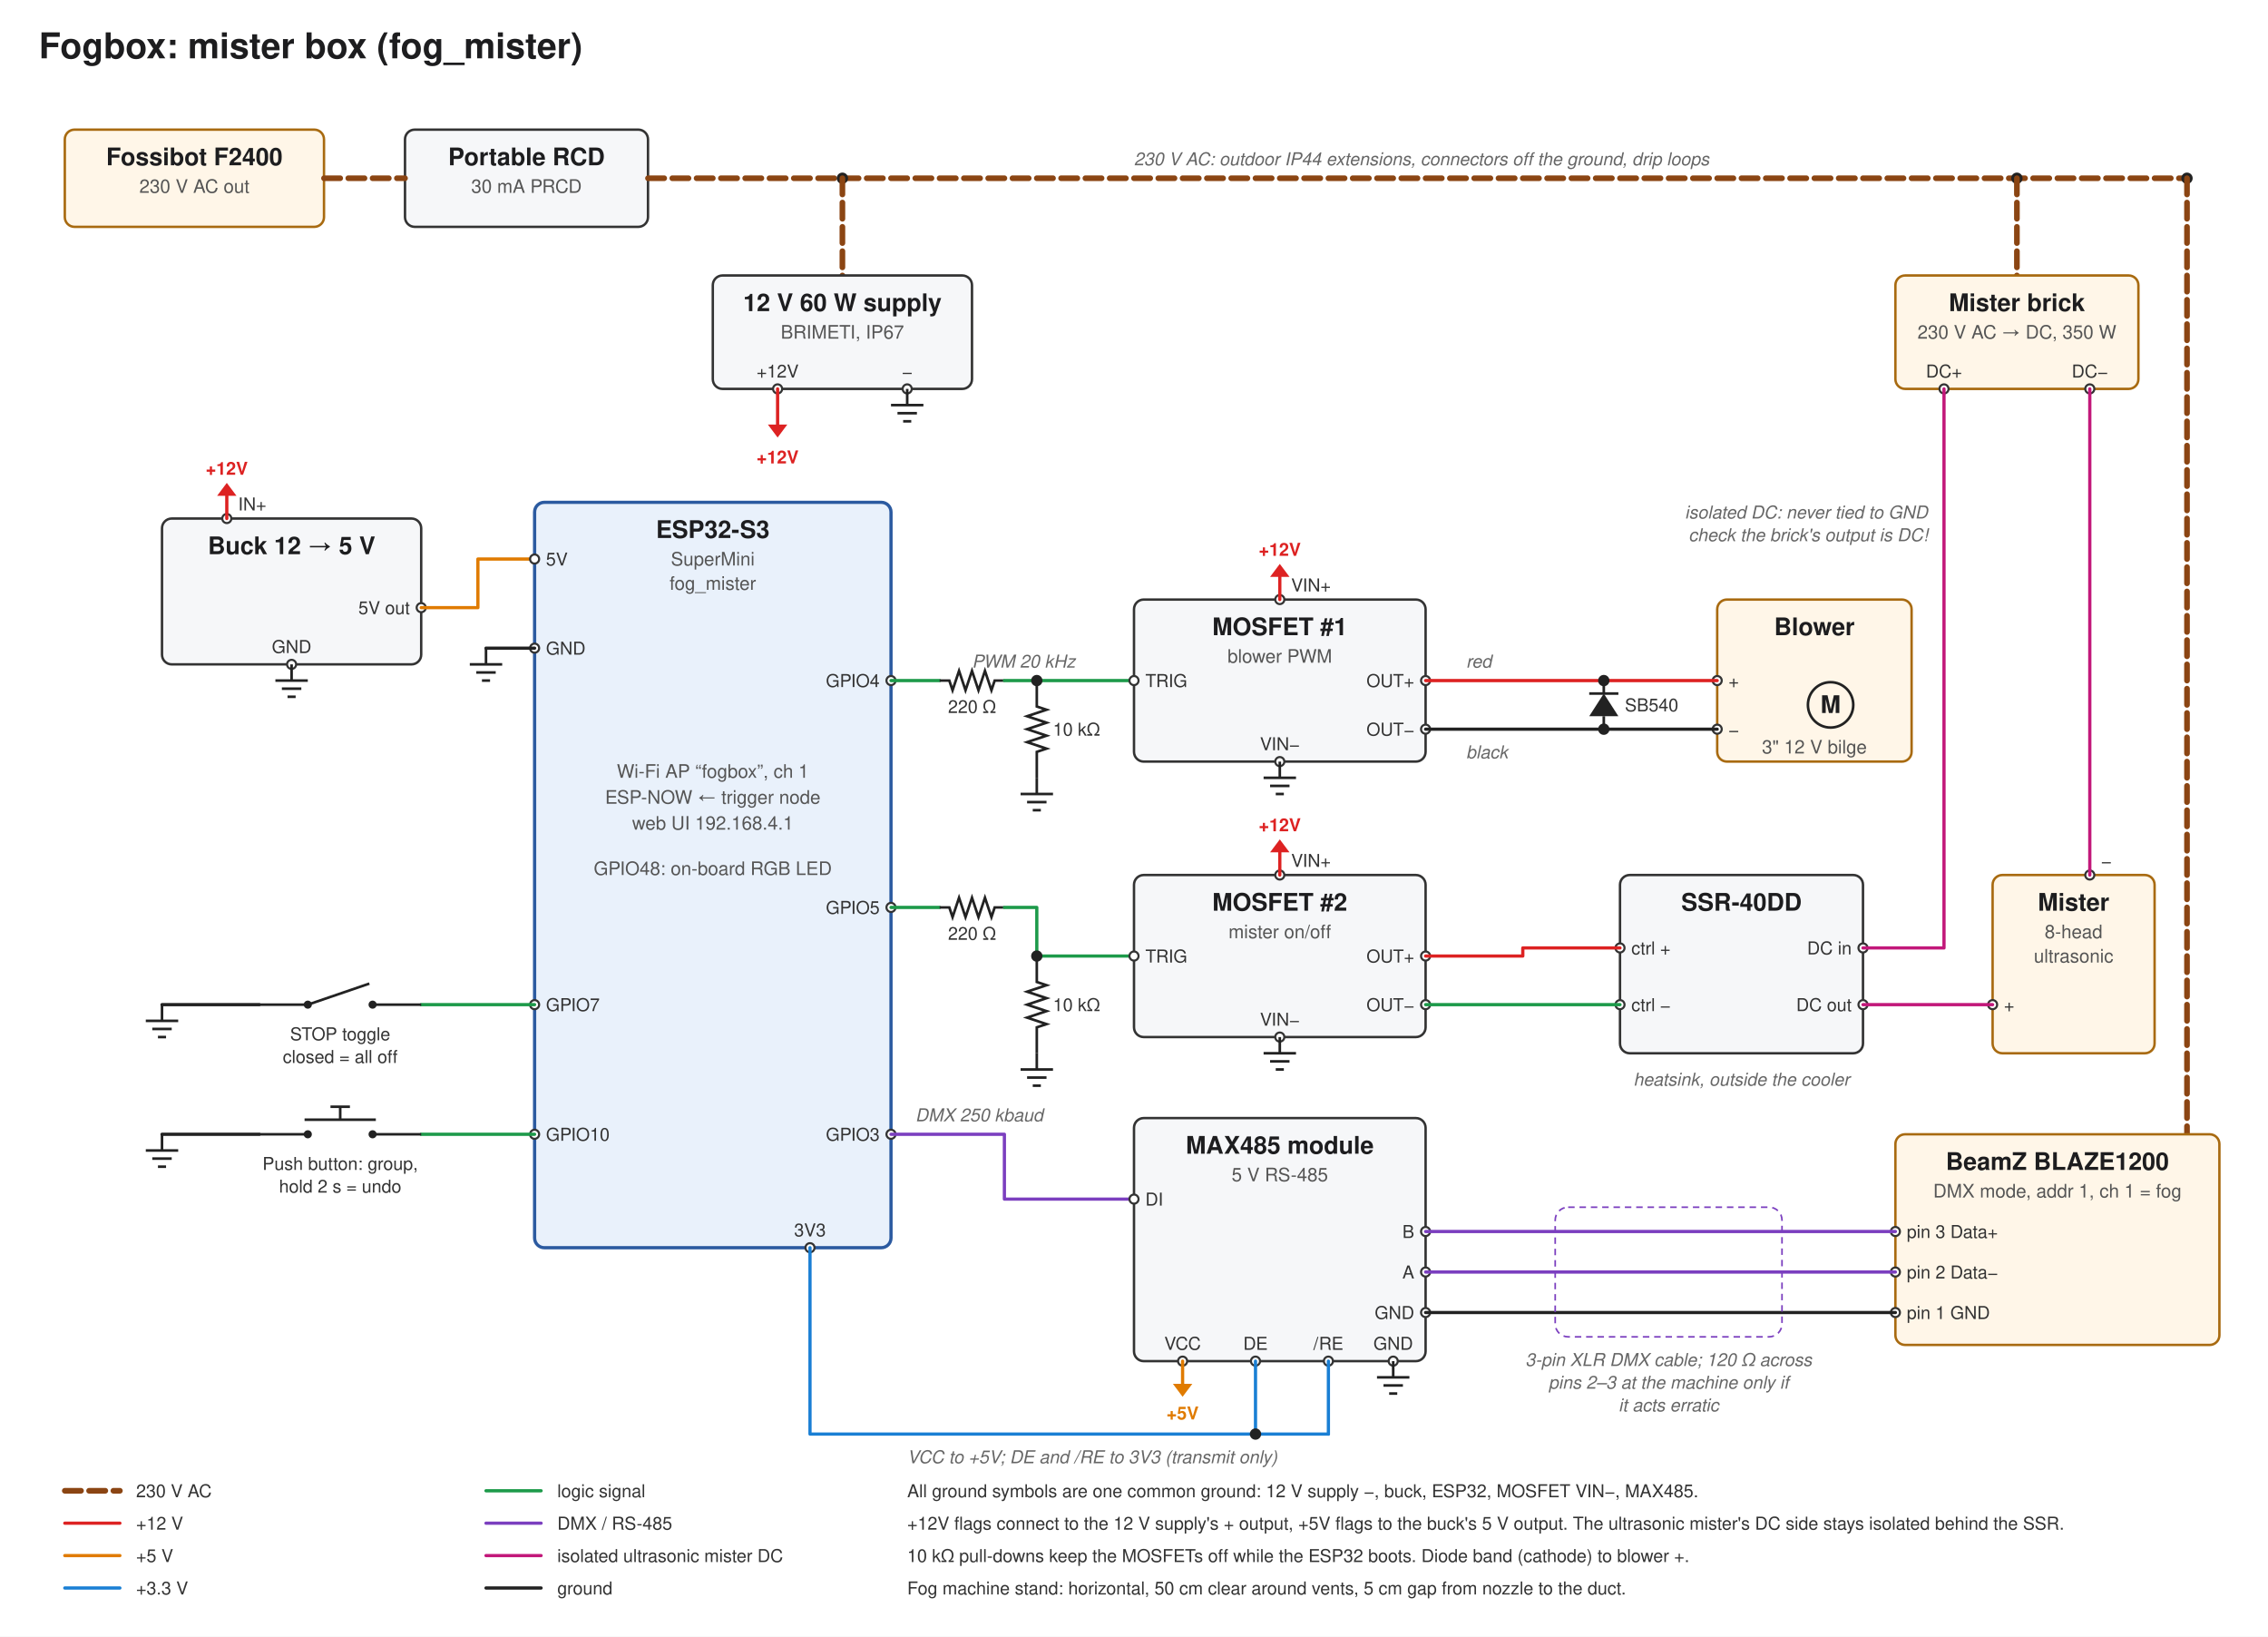
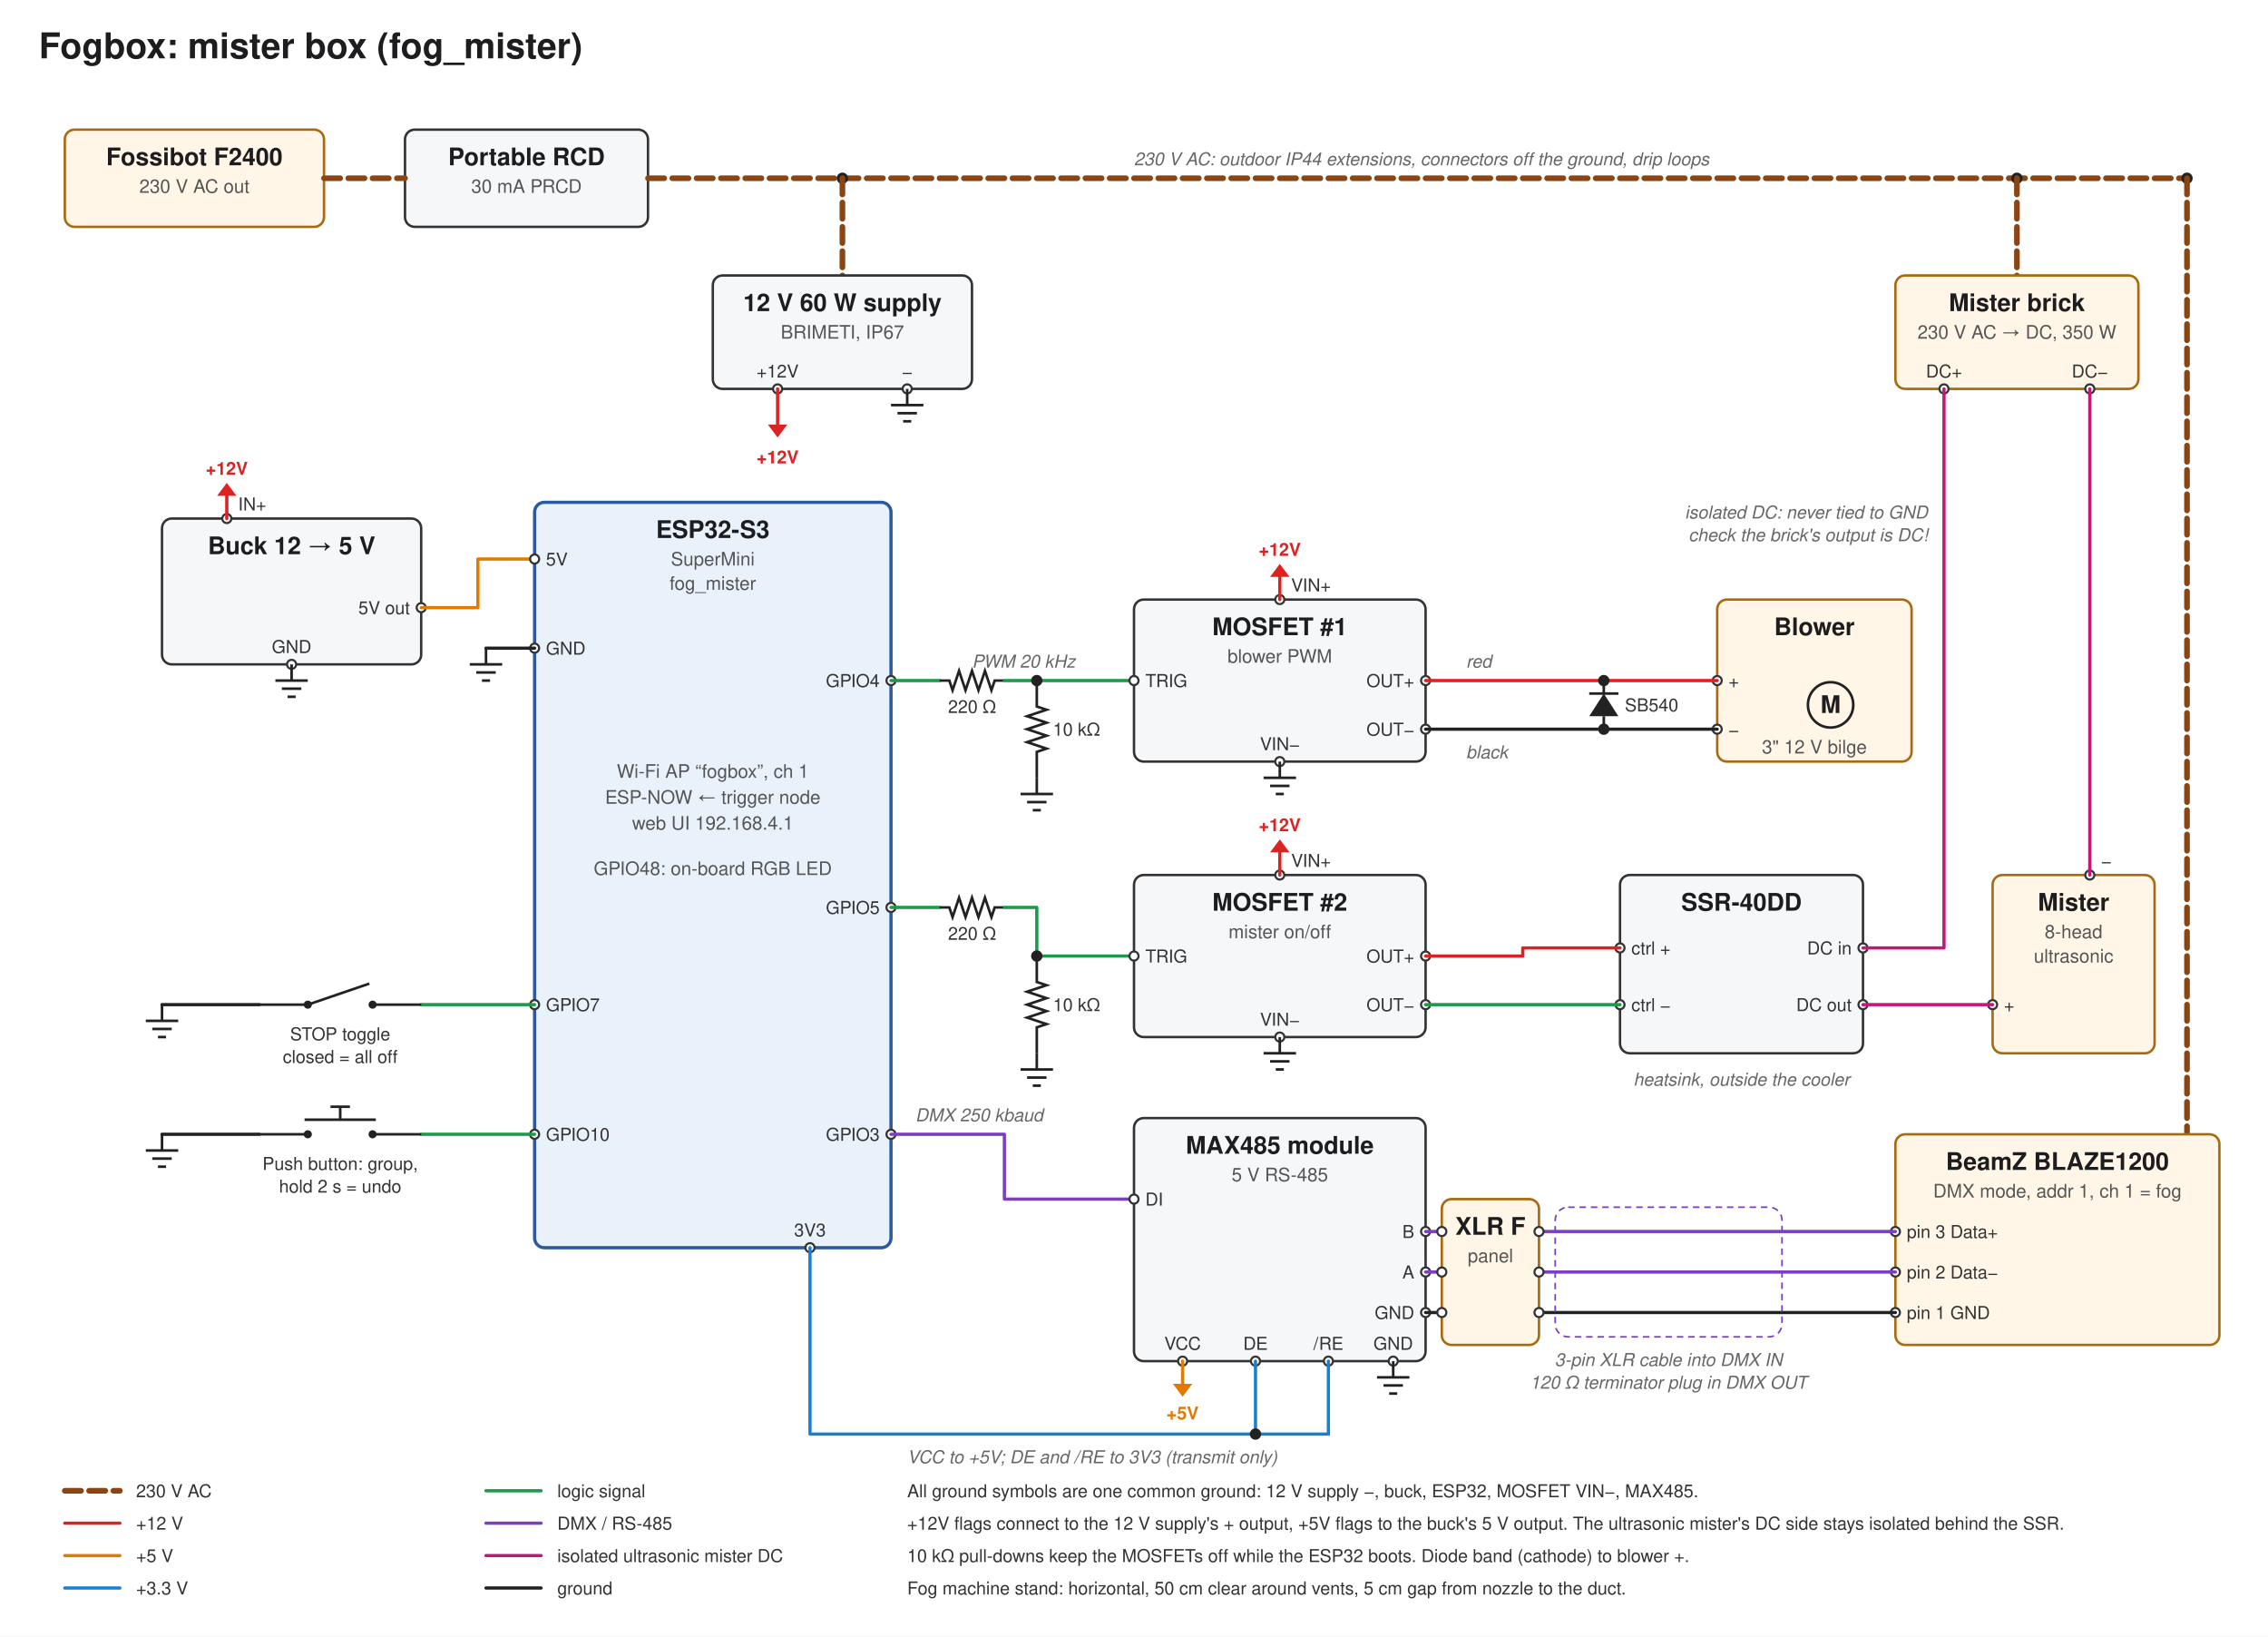
<svg xmlns="http://www.w3.org/2000/svg" viewBox="0 0 1400 1010" width="1400" height="1010">
  <style>
text{font-family:Helvetica,Arial,sans-serif;fill:#1d1d1f}
.t{font-size:15px;font-weight:bold}
.s{font-size:11.5px;fill:#555}
.p{font-size:11px;fill:#333}
.n{font-size:11px;fill:#666;font-style:italic}
.h{font-size:22px;font-weight:bold}
.box{fill:#f6f7f9;stroke:#333;stroke-width:1.5}
.mcu{fill:#e9f1fb;stroke:#2b5aa0;stroke-width:2}
.dev{fill:#fff6e8;stroke:#a86a10;stroke-width:1.5}
.w{fill:none;stroke-width:2;stroke-linejoin:round;stroke-linecap:round}
.mains{stroke:#8b4513;stroke-width:3.5;stroke-dasharray:10 5}
.v12{stroke:#d22}
.v5{stroke:#e07b00}
.v33{stroke:#1a7fd4}
.sig{stroke:#1d9a4a}
.dmx{stroke:#7b3fbf}
.iso{stroke:#c2187a}
.gnd{stroke:#222}
.c{fill:none;stroke:#222;stroke-width:1.6}
.cable{fill:none;stroke:#7b3fbf;stroke-width:1;stroke-dasharray:4 3}
</style>
  <rect width="1400" height="1010" fill="#fff" />
  <text x="24" y="36" class="h" text-anchor="start">Fogbox: mister box (fog_mister)</text>
  <g transform="translate(0,40)">
    <rect x="40" y="40" width="160" height="60" rx="6" class="dev" />
    <text x="120.0" y="62" class="t" text-anchor="middle">Fossibot F2400</text>
    <text x="120.0" y="79" class="s" text-anchor="middle">230 V AC out</text>
    <rect x="250" y="40" width="150" height="60" rx="6" class="box" />
    <text x="325.0" y="62" class="t" text-anchor="middle">Portable RCD</text>
    <text x="325.0" y="79" class="s" text-anchor="middle">30 mA PRCD</text>
    <polyline points="200,70 250,70" class="w mains" />
    <polyline points="400,70 1350,70" class="w mains" />
    <text x="700" y="62" class="n" text-anchor="start">230 V AC: outdoor IP44 extensions, connectors off the ground, drip loops</text>
    <circle cx="520" cy="70" r="3.5" fill="#222" />
    <polyline points="520,70 520,130" class="w mains" />
    <circle cx="1245" cy="70" r="3.5" fill="#222" />
    <polyline points="1245,70 1245,130" class="w mains" />
    <circle cx="1350" cy="70" r="3.5" fill="#222" />
    <polyline points="1350,70 1350,660" class="w mains" />
    <rect x="440" y="130" width="160" height="70" rx="6" class="box" />
    <text x="520.0" y="152" class="t" text-anchor="middle">12 V 60 W supply</text>
    <text x="520.0" y="169" class="s" text-anchor="middle">BRIMETI, IP67</text>
    <circle cx="480" cy="200" r="2.8" fill="#fff" stroke="#333" stroke-width="1.3" />
    <text x="480" y="193" class="p" text-anchor="middle">+12V</text>
    <circle cx="560" cy="200" r="2.8" fill="#fff" stroke="#333" stroke-width="1.3" />
    <text x="560" y="193" class="p" text-anchor="middle">−</text>
    <polyline points="480,200 480,222" class="w v12" />
    <path d="M474,222 h12 l-6,8 z" fill="#d22" />
    <text x="480" y="246" class="p" text-anchor="middle" style="fill:#d22;font-weight:bold">+12V</text>
    <path d="M560,200 v10 M550,210 h20 M554,215 h12 M557.5,220 h5" class="c" />
    <rect x="100" y="280" width="160" height="90" rx="6" class="box" />
    <text x="180.0" y="302" class="t" text-anchor="middle">Buck 12 → 5 V</text>
    <circle cx="140" cy="280" r="2.8" fill="#fff" stroke="#333" stroke-width="1.3" />
    <text x="147" y="275" class="p" text-anchor="start">IN+</text>
    <polyline points="140,280 140,266" class="w v12" />
    <path d="M134,266 h12 l-6,-8 z" fill="#d22" />
    <text x="140" y="253" class="p" text-anchor="middle" style="fill:#d22;font-weight:bold">+12V</text>
    <circle cx="180" cy="370" r="2.8" fill="#fff" stroke="#333" stroke-width="1.3" />
    <text x="180" y="363" class="p" text-anchor="middle">GND</text>
    <path d="M180,370 v10 M170,380 h20 M174,385 h12 M177.5,390 h5" class="c" />
    <circle cx="260" cy="335" r="2.8" fill="#fff" stroke="#333" stroke-width="1.3" />
    <text x="253" y="339" class="p" text-anchor="end">5V out</text>
    <polyline points="260,335 295,335 295,305 330,305" class="w v5" />
    <rect x="330" y="270" width="220" height="460" rx="6" class="mcu" />
    <text x="440.0" y="292" class="t" text-anchor="middle">ESP32-S3</text>
    <text x="440.0" y="309" class="s" text-anchor="middle">SuperMini</text>
    <text x="440.0" y="324" class="s" text-anchor="middle">fog_mister</text>
    <text x="440" y="440" class="s" text-anchor="middle">Wi-Fi AP “fogbox”, ch 1</text>
    <text x="440" y="456" class="s" text-anchor="middle">ESP-NOW ← trigger node</text>
    <text x="440" y="472" class="s" text-anchor="middle">web UI 192.168.4.1</text>
    <text x="440" y="500" class="s" text-anchor="middle">GPIO48: on-board RGB LED</text>
    <circle cx="330" cy="305" r="2.8" fill="#fff" stroke="#333" stroke-width="1.3" />
    <text x="337" y="309" class="p" text-anchor="start">5V</text>
    <circle cx="330" cy="360" r="2.8" fill="#fff" stroke="#333" stroke-width="1.3" />
    <text x="337" y="364" class="p" text-anchor="start">GND</text>
    <polyline points="330,360 300,360" class="w gnd" />
    <path d="M300,360 v10 M290,370 h20 M294,375 h12 M297.5,380 h5" class="c" />
    <circle cx="330" cy="580" r="2.8" fill="#fff" stroke="#333" stroke-width="1.3" />
    <text x="337" y="584" class="p" text-anchor="start">GPIO7</text>
    <circle cx="330" cy="660" r="2.8" fill="#fff" stroke="#333" stroke-width="1.3" />
    <text x="337" y="664" class="p" text-anchor="start">GPIO10</text>
    <circle cx="550" cy="380" r="2.8" fill="#fff" stroke="#333" stroke-width="1.3" />
    <text x="543" y="384" class="p" text-anchor="end">GPIO4</text>
    <circle cx="550" cy="520" r="2.8" fill="#fff" stroke="#333" stroke-width="1.3" />
    <text x="543" y="524" class="p" text-anchor="end">GPIO5</text>
    <circle cx="550" cy="660" r="2.8" fill="#fff" stroke="#333" stroke-width="1.3" />
    <text x="543" y="664" class="p" text-anchor="end">GPIO3</text>
    <circle cx="500" cy="730" r="2.8" fill="#fff" stroke="#333" stroke-width="1.3" />
    <text x="500" y="723" class="p" text-anchor="middle">3V3</text>
    <polyline points="330,580 260,580" class="w sig" />
    <path d="M160,580 H190.0 M230.0,580 H260" class="c" />
    <circle cx="190.0" cy="580" r="2.5" fill="#222" />
    <circle cx="230.0" cy="580" r="2.5" fill="#222" />
    <path d="M190.0,580 L228.0,567" class="c" />
    <text x="210.0" y="602" class="p" text-anchor="middle">STOP toggle</text>
    <text x="210.0" y="616" class="p" text-anchor="middle">closed = all off</text>
    <polyline points="160,580 100,580" class="w gnd" />
    <path d="M100,580 v10 M90,590 h20 M94,595 h12 M97.5,600 h5" class="c" />
    <polyline points="330,660 260,660" class="w sig" />
    <path d="M160,660 H190.0 M230.0,660 H260" class="c" />
    <circle cx="190.0" cy="660" r="2.5" fill="#222" />
    <circle cx="230.0" cy="660" r="2.5" fill="#222" />
    <path d="M188.0,651 H232.0 M210.0,651 V643 M204.0,643 h12" class="c" />
    <text x="210.0" y="682" class="p" text-anchor="middle">Push button: group,</text>
    <text x="210.0" y="696" class="p" text-anchor="middle">hold 2 s = undo</text>
    <polyline points="160,660 100,660" class="w gnd" />
    <path d="M100,660 v10 M90,670 h20 M94,675 h12 M97.5,680 h5" class="c" />
    <rect x="700" y="330" width="180" height="100" rx="6" class="box" />
    <text x="790.0" y="352" class="t" text-anchor="middle">MOSFET #1</text>
    <text x="790.0" y="369" class="s" text-anchor="middle">blower PWM</text>
    <polyline points="550,380 580,380" class="w sig" />
    <polyline points="580,380 586.0,380 588.0,386 592.0,374 596.0,386 600.0,374 604.0,386 608.0,374 612.0,386 614.0,380 620,380" class="c" />
    <text x="600.0" y="400" class="p" text-anchor="middle">220 Ω</text>
    <polyline points="620,380 700,380" class="w sig" />
    <text x="600" y="372" class="n" text-anchor="start">PWM 20 kHz</text>
    <circle cx="700" cy="380" r="2.8" fill="#fff" stroke="#333" stroke-width="1.3" />
    <text x="707" y="384" class="p" text-anchor="start">TRIG</text>
    <circle cx="640" cy="380" r="3.5" fill="#222" />
    <polyline points="640,380 640,396.0 646,398.0 634,402.0 646,406.0 634,410.0 646,414.0 634,418.0 646,422.0 640,424.0 640,440" class="c" />
    <text x="650" y="414.0" class="p" text-anchor="start">10 kΩ</text>
    <path d="M640,440 v10 M630,450 h20 M634,455 h12 M637.5,460 h5" class="c" />
    <circle cx="790" cy="330" r="2.8" fill="#fff" stroke="#333" stroke-width="1.3" />
    <text x="797" y="325" class="p" text-anchor="start">VIN+</text>
    <polyline points="790,330 790,316" class="w v12" />
    <path d="M784,316 h12 l-6,-8 z" fill="#d22" />
    <text x="790" y="303" class="p" text-anchor="middle" style="fill:#d22;font-weight:bold">+12V</text>
    <circle cx="790" cy="430" r="2.8" fill="#fff" stroke="#333" stroke-width="1.3" />
    <text x="790" y="423" class="p" text-anchor="middle">VIN−</text>
    <path d="M790,430 v10 M780,440 h20 M784,445 h12 M787.5,450 h5" class="c" />
    <circle cx="880" cy="380" r="2.8" fill="#fff" stroke="#333" stroke-width="1.3" />
    <text x="873" y="384" class="p" text-anchor="end">OUT+</text>
    <circle cx="880" cy="410" r="2.8" fill="#fff" stroke="#333" stroke-width="1.3" />
    <text x="873" y="414" class="p" text-anchor="end">OUT−</text>
    <rect x="1060" y="330" width="120" height="100" rx="6" class="dev" />
    <text x="1120.0" y="352" class="t" text-anchor="middle">Blower</text>
    <text x="1120" y="425" class="s" text-anchor="middle">3" 12 V bilge</text>
    <circle cx="1130" cy="395" r="14" class="c" />
    <text x="1130" y="400" class="t" text-anchor="middle">M</text>
    <circle cx="1060" cy="380" r="2.8" fill="#fff" stroke="#333" stroke-width="1.3" />
    <text x="1067" y="384" class="p" text-anchor="start">+</text>
    <circle cx="1060" cy="410" r="2.8" fill="#fff" stroke="#333" stroke-width="1.3" />
    <text x="1067" y="414" class="p" text-anchor="start">−</text>
    <polyline points="880,380 1060,380" class="w v12" />
    <polyline points="880,410 1060,410" class="w gnd" />
    <circle cx="990" cy="380" r="3.5" fill="#222" />
    <circle cx="990" cy="410" r="3.5" fill="#222" />
    <path d="M990,410 V402.0 M990,380 V388.0 M981,388.0 h18" class="c" />
    <path d="M981,402.0 h18 l-9,-14 z" fill="#222" />
    <text x="1003" y="399.0" class="p" text-anchor="start">SB540</text>
    <text x="905" y="372" class="n" text-anchor="start">red</text>
    <text x="905" y="428" class="n" text-anchor="start">black</text>
    <rect x="700" y="500" width="180" height="100" rx="6" class="box" />
    <text x="790.0" y="522" class="t" text-anchor="middle">MOSFET #2</text>
    <text x="790.0" y="539" class="s" text-anchor="middle">mister on/off</text>
    <polyline points="550,520 580,520" class="w sig" />
    <polyline points="580,520 586.0,520 588.0,526 592.0,514 596.0,526 600.0,514 604.0,526 608.0,514 612.0,526 614.0,520 620,520" class="c" />
    <text x="600.0" y="540" class="p" text-anchor="middle">220 Ω</text>
    <polyline points="620,520 640,520 640,550 700,550" class="w sig" />
    <circle cx="700" cy="550" r="2.8" fill="#fff" stroke="#333" stroke-width="1.3" />
    <text x="707" y="554" class="p" text-anchor="start">TRIG</text>
    <circle cx="640" cy="550" r="3.5" fill="#222" />
    <polyline points="640,550 640,566.0 646,568.0 634,572.0 646,576.0 634,580.0 646,584.0 634,588.0 646,592.0 640,594.0 640,610" class="c" />
    <text x="650" y="584.0" class="p" text-anchor="start">10 kΩ</text>
    <path d="M640,610 v10 M630,620 h20 M634,625 h12 M637.5,630 h5" class="c" />
    <circle cx="790" cy="500" r="2.8" fill="#fff" stroke="#333" stroke-width="1.3" />
    <text x="797" y="495" class="p" text-anchor="start">VIN+</text>
    <polyline points="790,500 790,486" class="w v12" />
    <path d="M784,486 h12 l-6,-8 z" fill="#d22" />
    <text x="790" y="473" class="p" text-anchor="middle" style="fill:#d22;font-weight:bold">+12V</text>
    <circle cx="790" cy="600" r="2.8" fill="#fff" stroke="#333" stroke-width="1.3" />
    <text x="790" y="593" class="p" text-anchor="middle">VIN−</text>
    <path d="M790,600 v10 M780,610 h20 M784,615 h12 M787.5,620 h5" class="c" />
    <circle cx="880" cy="550" r="2.8" fill="#fff" stroke="#333" stroke-width="1.3" />
    <text x="873" y="554" class="p" text-anchor="end">OUT+</text>
    <circle cx="880" cy="580" r="2.8" fill="#fff" stroke="#333" stroke-width="1.3" />
    <text x="873" y="584" class="p" text-anchor="end">OUT−</text>
    <rect x="1000" y="500" width="150" height="110" rx="6" class="box" />
    <text x="1075.0" y="522" class="t" text-anchor="middle">SSR-40DD</text>
    <text x="1075" y="630" class="n" text-anchor="middle">heatsink, outside the cooler</text>
    <circle cx="1000" cy="545" r="2.8" fill="#fff" stroke="#333" stroke-width="1.3" />
    <text x="1007" y="549" class="p" text-anchor="start">ctrl +</text>
    <polyline points="880,550 940,550 940,545 1000,545" class="w v12" />
    <circle cx="1000" cy="580" r="2.8" fill="#fff" stroke="#333" stroke-width="1.3" />
    <text x="1007" y="584" class="p" text-anchor="start">ctrl −</text>
    <polyline points="880,580 1000,580" class="w sig" />
    <circle cx="1150" cy="545" r="2.8" fill="#fff" stroke="#333" stroke-width="1.3" />
    <text x="1143" y="549" class="p" text-anchor="end">DC in</text>
    <circle cx="1150" cy="580" r="2.8" fill="#fff" stroke="#333" stroke-width="1.3" />
    <text x="1143" y="584" class="p" text-anchor="end">DC out</text>
    <rect x="1170" y="130" width="150" height="70" rx="6" class="dev" />
    <text x="1245.0" y="152" class="t" text-anchor="middle">Mister brick</text>
    <text x="1245.0" y="169" class="s" text-anchor="middle">230 V AC → DC, 350 W</text>
    <circle cx="1200" cy="200" r="2.8" fill="#fff" stroke="#333" stroke-width="1.3" />
    <text x="1200" y="193" class="p" text-anchor="middle">DC+</text>
    <circle cx="1290" cy="200" r="2.8" fill="#fff" stroke="#333" stroke-width="1.3" />
    <text x="1290" y="193" class="p" text-anchor="middle">DC−</text>
    <polyline points="1200,200 1200,545 1150,545" class="w iso" />
    <rect x="1230" y="500" width="100" height="110" rx="6" class="dev" />
    <text x="1280.0" y="522" class="t" text-anchor="middle">Mister</text>
    <text x="1280.0" y="539" class="s" text-anchor="middle">8-head</text>
    <text x="1280.0" y="554" class="s" text-anchor="middle">ultrasonic</text>
    <circle cx="1230" cy="580" r="2.8" fill="#fff" stroke="#333" stroke-width="1.3" />
    <text x="1237" y="584" class="p" text-anchor="start">+</text>
    <circle cx="1290" cy="500" r="2.8" fill="#fff" stroke="#333" stroke-width="1.3" />
    <text x="1297" y="495" class="p" text-anchor="start">−</text>
    <polyline points="1150,580 1230,580" class="w iso" />
    <polyline points="1290,200 1290,500" class="w iso" />
    <text x="1190" y="280" class="n" text-anchor="end">isolated DC: never tied to GND</text>
    <text x="1190" y="294" class="n" text-anchor="end">check the brick's output is DC!</text>
    <rect x="700" y="650" width="180" height="150" rx="6" class="box" />
    <text x="790.0" y="672" class="t" text-anchor="middle">MAX485 module</text>
    <text x="790.0" y="689" class="s" text-anchor="middle">5 V RS-485</text>
    <polyline points="550,660 620,660 620,700 700,700" class="w dmx" />
    <text x="565" y="652" class="n" text-anchor="start">DMX 250 kbaud</text>
    <circle cx="700" cy="700" r="2.8" fill="#fff" stroke="#333" stroke-width="1.3" />
    <text x="707" y="704" class="p" text-anchor="start">DI</text>
    <circle cx="730" cy="800" r="2.8" fill="#fff" stroke="#333" stroke-width="1.3" />
    <text x="730" y="793" class="p" text-anchor="middle">VCC</text>
    <circle cx="775" cy="800" r="2.8" fill="#fff" stroke="#333" stroke-width="1.3" />
    <text x="775" y="793" class="p" text-anchor="middle">DE</text>
    <circle cx="820" cy="800" r="2.8" fill="#fff" stroke="#333" stroke-width="1.3" />
    <text x="820" y="793" class="p" text-anchor="middle">/RE</text>
    <circle cx="860" cy="800" r="2.8" fill="#fff" stroke="#333" stroke-width="1.3" />
    <text x="860" y="793" class="p" text-anchor="middle">GND</text>
    <path d="M860,800 v10 M850,810 h20 M854,815 h12 M857.5,820 h5" class="c" />
    <polyline points="500,730 500,845 820,845" class="w v33" />
    <polyline points="730,800 730,814" class="w v5" />
    <path d="M724,814 h12 l-6,8 z" fill="#e07b00" />
    <text x="730" y="836" class="p" text-anchor="middle" style="fill:#e07b00;font-weight:bold">+5V</text>
    <polyline points="775,845 775,800" class="w v33" />
    <polyline points="820,845 820,800" class="w v33" />
    <circle cx="775" cy="845" r="3.5" fill="#222" />
    <text x="560" y="863" class="n" text-anchor="start">VCC to +5V; DE and /RE to 3V3 (transmit only)</text>
    <circle cx="880" cy="720" r="2.8" fill="#fff" stroke="#333" stroke-width="1.3" />
    <text x="873" y="724" class="p" text-anchor="end">B</text>
    <circle cx="880" cy="745" r="2.8" fill="#fff" stroke="#333" stroke-width="1.3" />
    <text x="873" y="749" class="p" text-anchor="end">A</text>
    <circle cx="880" cy="770" r="2.8" fill="#fff" stroke="#333" stroke-width="1.3" />
    <text x="873" y="774" class="p" text-anchor="end">GND</text>
    <rect x="1170" y="660" width="200" height="130" rx="6" class="dev" />
    <text x="1270.0" y="682" class="t" text-anchor="middle">BeamZ BLAZE1200</text>
    <text x="1270.0" y="699" class="s" text-anchor="middle">DMX mode, addr 1, ch 1 = fog</text>
    <circle cx="1170" cy="720" r="2.8" fill="#fff" stroke="#333" stroke-width="1.3" />
    <text x="1177" y="724" class="p" text-anchor="start">pin 3 Data+</text>
    <circle cx="1170" cy="745" r="2.8" fill="#fff" stroke="#333" stroke-width="1.3" />
    <text x="1177" y="749" class="p" text-anchor="start">pin 2 Data−</text>
    <circle cx="1170" cy="770" r="2.8" fill="#fff" stroke="#333" stroke-width="1.3" />
    <text x="1177" y="774" class="p" text-anchor="start">pin 1 GND</text>
-     <polyline points="880,720 1170,720" class="w dmx" />
-     <polyline points="880,745 1170,745" class="w dmx" />
-     <polyline points="880,770 1170,770" class="w gnd" />
+     <rect x="890" y="700" width="60" height="90" rx="6" class="dev" />
+     <text x="920.0" y="722" class="t" text-anchor="middle">XLR F</text>
+     <text x="920.0" y="739" class="s" text-anchor="middle">panel</text>
+     <polyline points="880,720 890,720" class="w dmx" />
+     <polyline points="880,745 890,745" class="w dmx" />
+     <polyline points="880,770 890,770" class="w gnd" />
+     <polyline points="950,720 1170,720" class="w dmx" />
+     <polyline points="950,745 1170,745" class="w dmx" />
+     <polyline points="950,770 1170,770" class="w gnd" />
+     <circle cx="890" cy="720" r="2.8" fill="#fff" stroke="#333" stroke-width="1.3" />
+     <text x="897" y="724" class="p" text-anchor="start" />
+     <circle cx="950" cy="720" r="2.8" fill="#fff" stroke="#333" stroke-width="1.3" />
+     <text x="943" y="724" class="p" text-anchor="end" />
+     <circle cx="890" cy="745" r="2.8" fill="#fff" stroke="#333" stroke-width="1.3" />
+     <text x="897" y="749" class="p" text-anchor="start" />
+     <circle cx="950" cy="745" r="2.8" fill="#fff" stroke="#333" stroke-width="1.3" />
+     <text x="943" y="749" class="p" text-anchor="end" />
+     <circle cx="890" cy="770" r="2.8" fill="#fff" stroke="#333" stroke-width="1.3" />
+     <text x="897" y="774" class="p" text-anchor="start" />
+     <circle cx="950" cy="770" r="2.8" fill="#fff" stroke="#333" stroke-width="1.3" />
+     <text x="943" y="774" class="p" text-anchor="end" />
    <rect x="960" y="705" width="140" height="80" rx="8" class="cable" />
-     <text x="1030" y="803" class="n" text-anchor="middle">3-pin XLR DMX cable; 120 Ω across</text>
-     <text x="1030" y="817" class="n" text-anchor="middle">pins 2–3 at the machine only if</text>
-     <text x="1030" y="831" class="n" text-anchor="middle">it acts erratic</text>
+     <text x="1030" y="803" class="n" text-anchor="middle">3-pin XLR cable into DMX IN</text>
+     <text x="1030" y="817" class="n" text-anchor="middle">120 Ω terminator plug in DMX OUT</text>
  </g>
  <polyline points="40,920 74,920" class="w mains" />
  <text x="84" y="924" class="p" text-anchor="start">230 V AC</text>
  <polyline points="40,940 74,940" class="w v12" />
  <text x="84" y="944" class="p" text-anchor="start">+12 V</text>
  <polyline points="40,960 74,960" class="w v5" />
  <text x="84" y="964" class="p" text-anchor="start">+5 V</text>
  <polyline points="40,980 74,980" class="w v33" />
  <text x="84" y="984" class="p" text-anchor="start">+3.3 V</text>
  <polyline points="300,920 334,920" class="w sig" />
  <text x="344" y="924" class="p" text-anchor="start">logic signal</text>
  <polyline points="300,940 334,940" class="w dmx" />
  <text x="344" y="944" class="p" text-anchor="start">DMX / RS-485</text>
  <polyline points="300,960 334,960" class="w iso" />
  <text x="344" y="964" class="p" text-anchor="start">isolated ultrasonic mister DC</text>
  <polyline points="300,980 334,980" class="w gnd" />
  <text x="344" y="984" class="p" text-anchor="start">ground</text>
  <text x="560" y="924" class="p" text-anchor="start">All ground symbols are one common ground: 12 V supply −, buck, ESP32, MOSFET VIN−, MAX485.</text>
  <text x="560" y="944" class="p" text-anchor="start">+12V flags connect to the 12 V supply's + output, +5V flags to the buck's 5 V output. The ultrasonic mister's DC side stays isolated behind the SSR.</text>
  <text x="560" y="964" class="p" text-anchor="start">10 kΩ pull-downs keep the MOSFETs off while the ESP32 boots. Diode band (cathode) to blower +.</text>
  <text x="560" y="984" class="p" text-anchor="start">Fog machine stand: horizontal, 50 cm clear around vents, 5 cm gap from nozzle to the duct.</text>
</svg>
